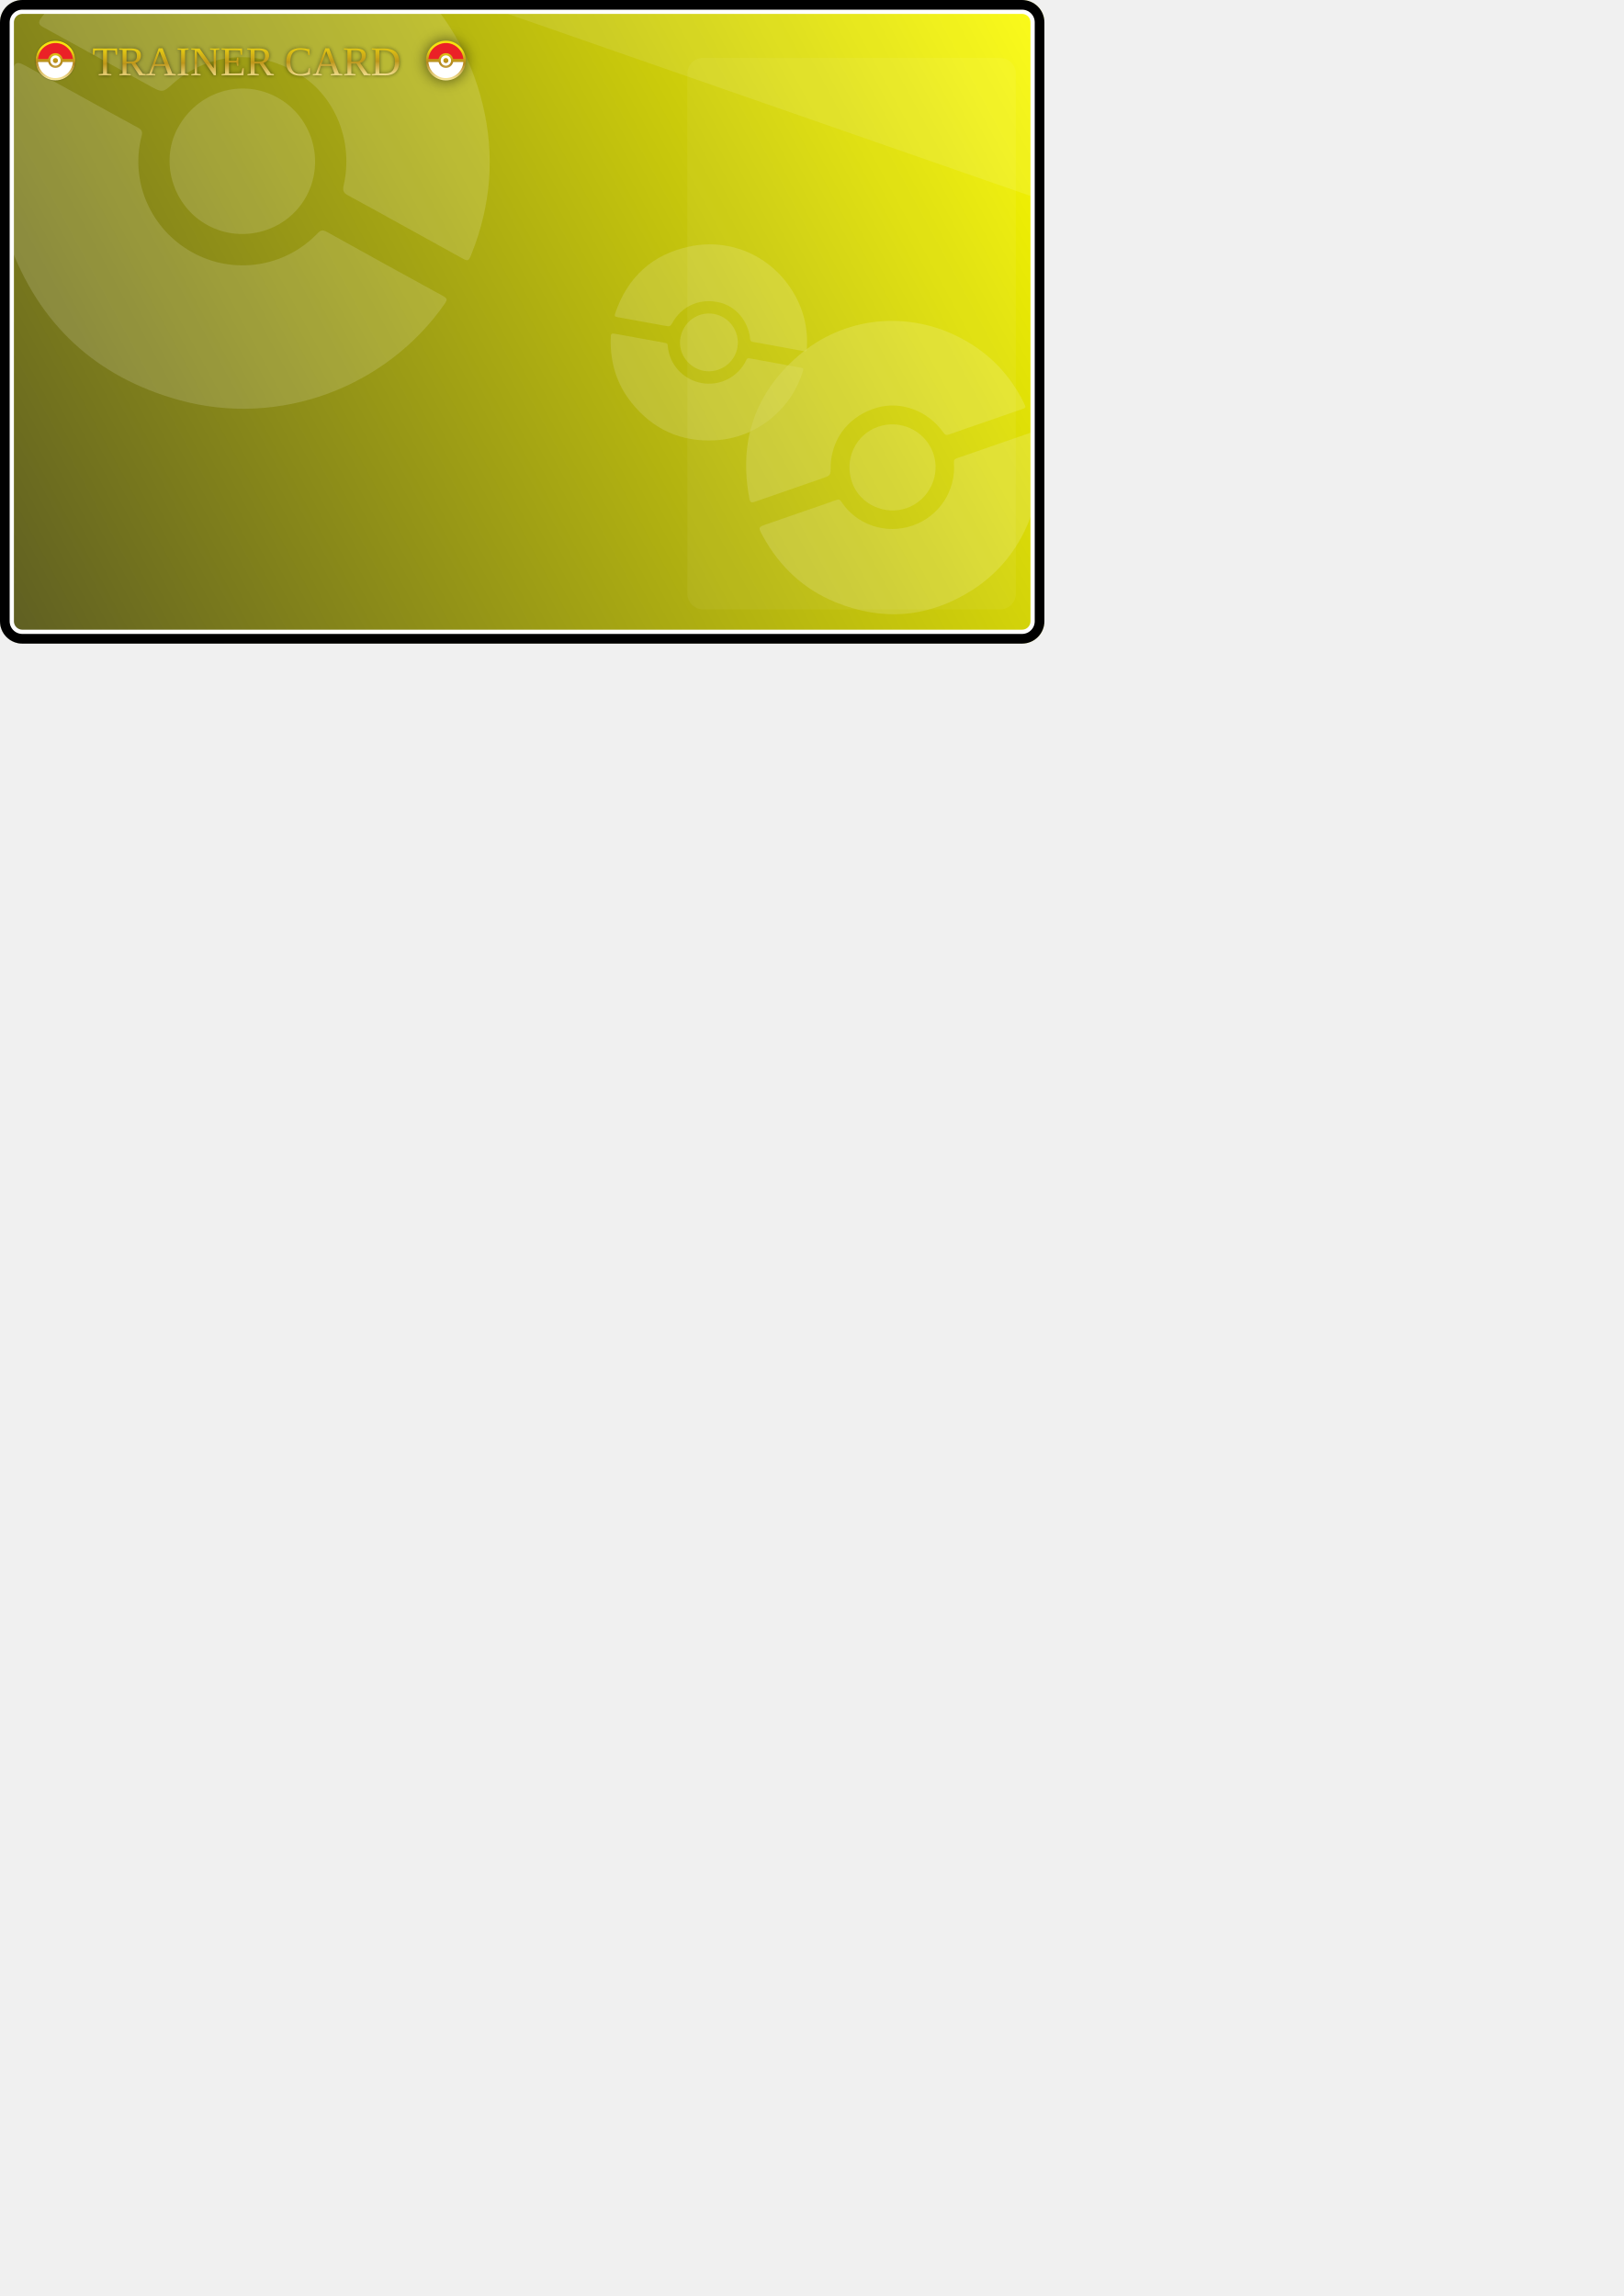
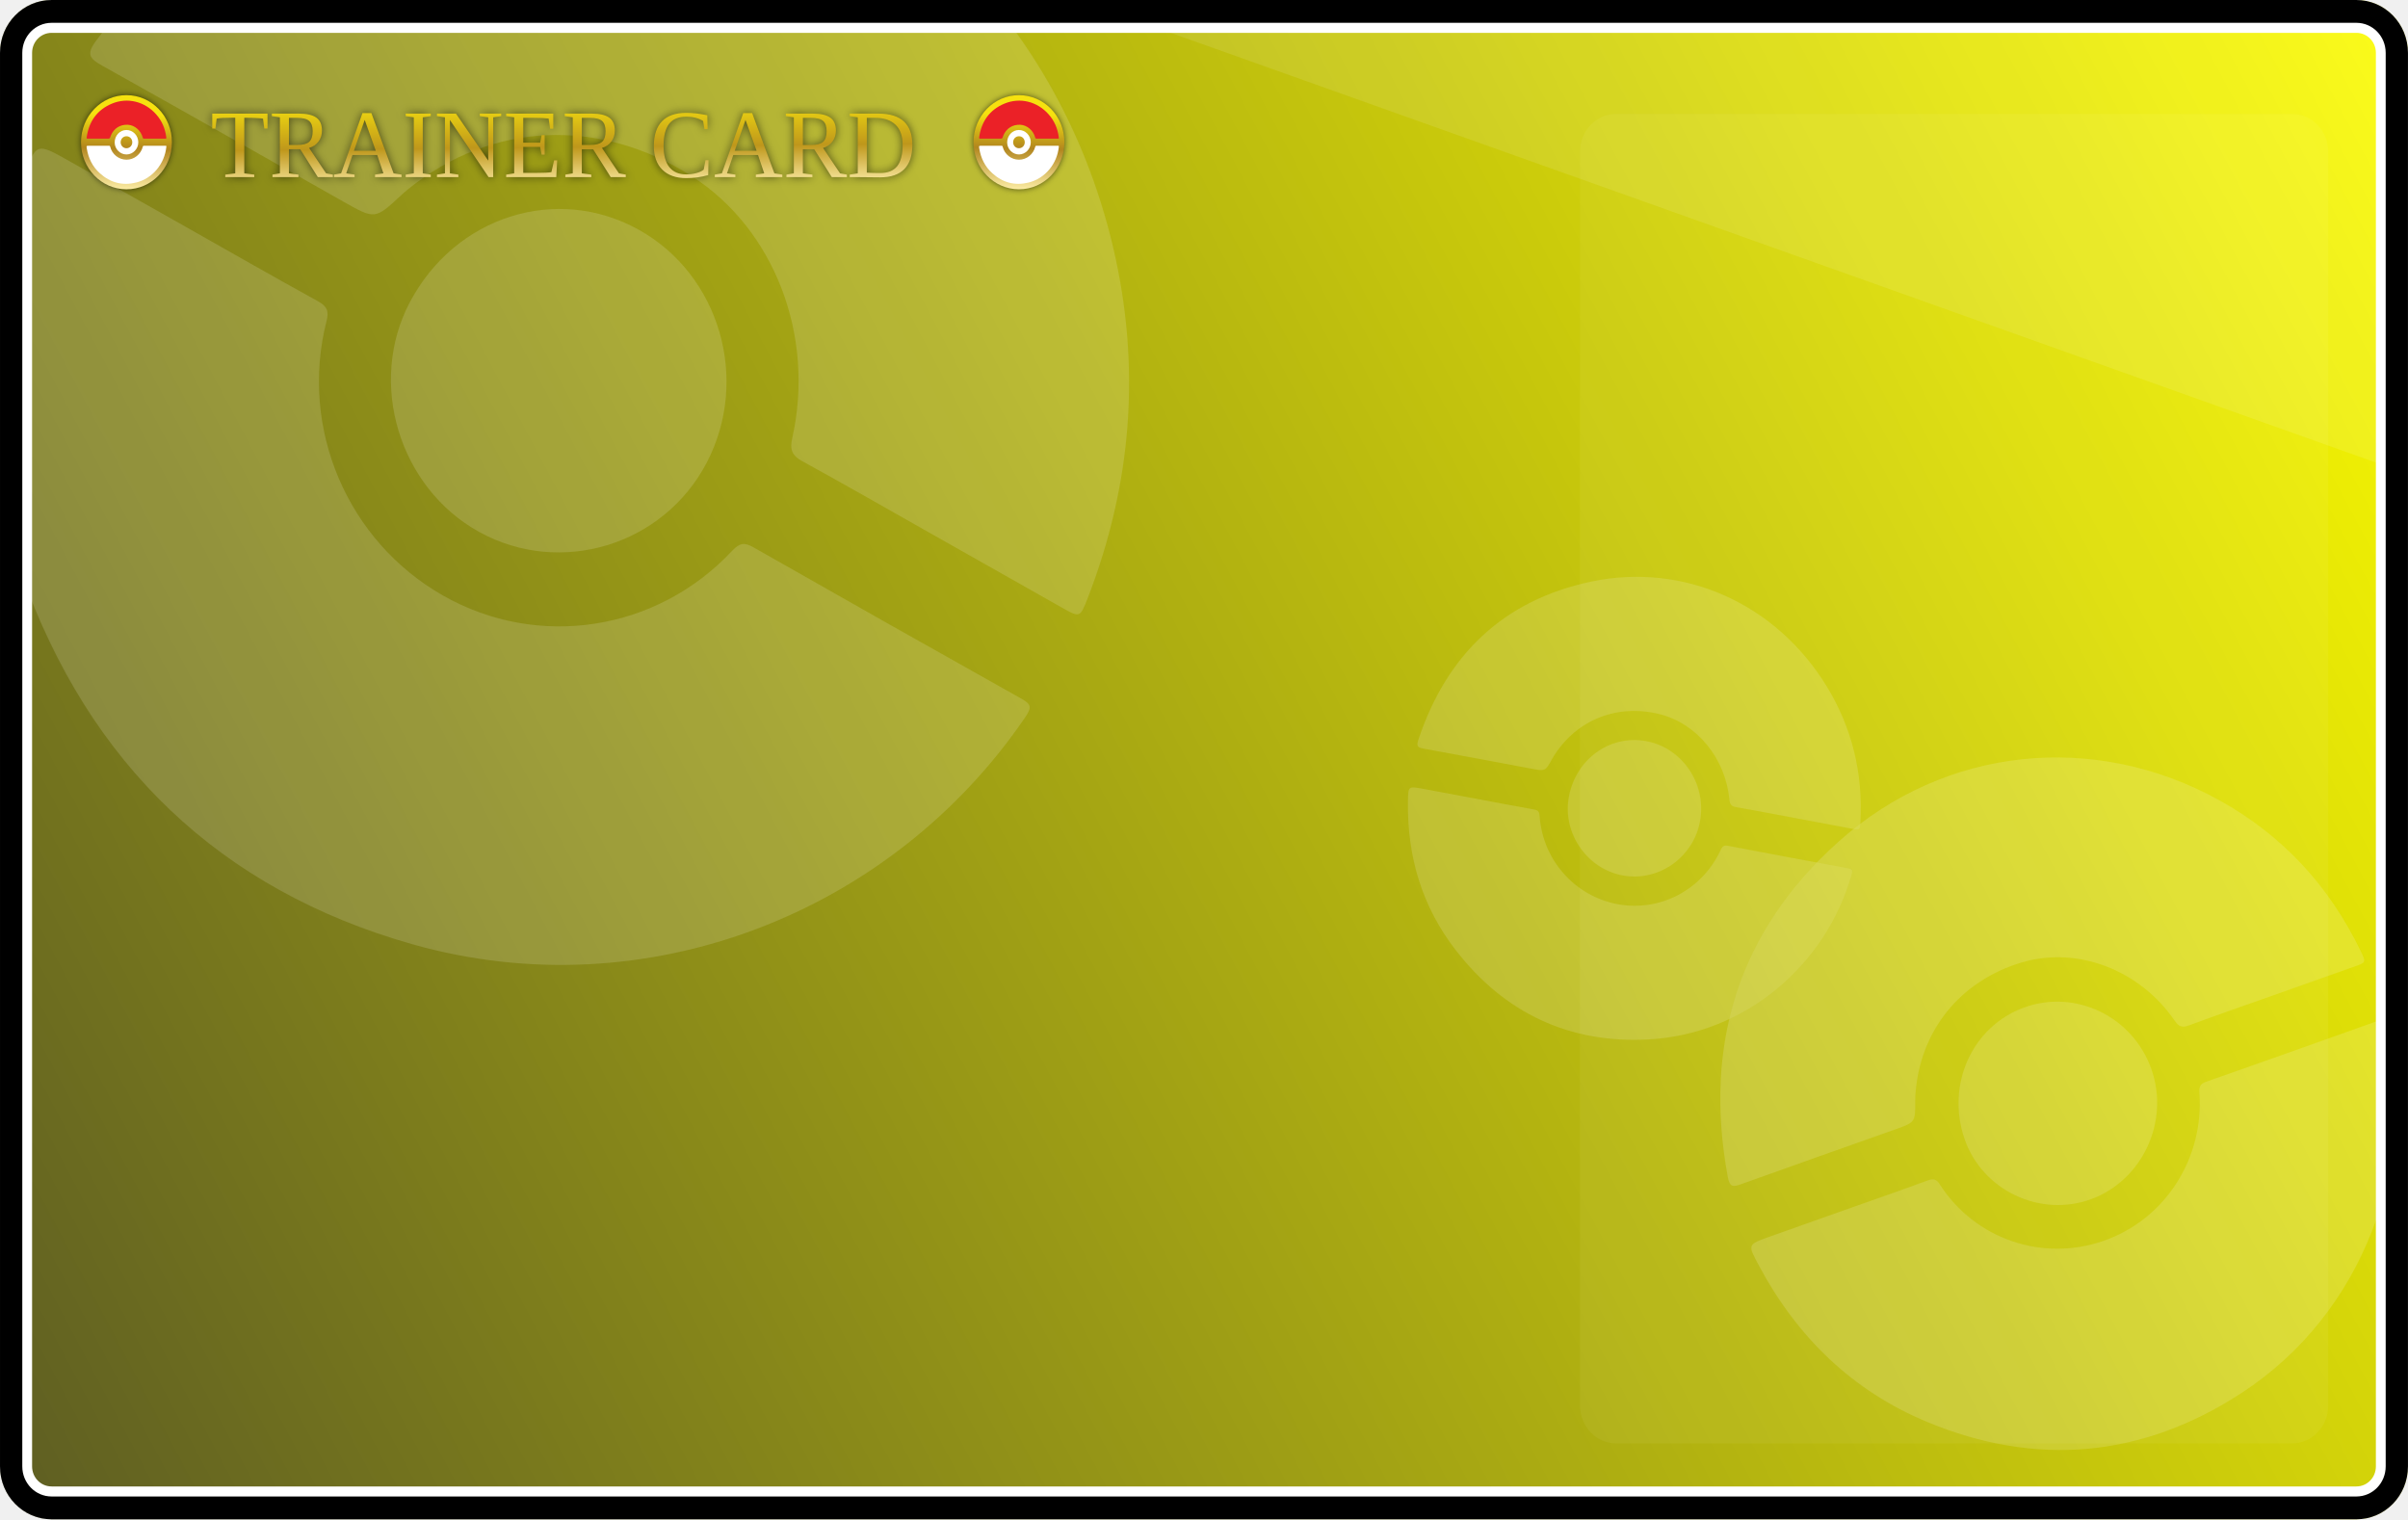
- <svg xmlns="http://www.w3.org/2000/svg" xmlns:xlink="http://www.w3.org/1999/xlink" width="210mm" height="297mm" viewBox="0 0 210 297" version="1.1" id="svg970" xml:space="preserve">
+ <svg xmlns="http://www.w3.org/2000/svg" xmlns:xlink="http://www.w3.org/1999/xlink" width="634" height="400" viewBox="0 0 167.746 105.833" version="1.1" id="svg970" xml:space="preserve">
  <defs id="defs967">
    <linearGradient id="linearGradient25363">
      <stop style="stop-color:#000000;stop-opacity:1;" offset="0" id="stop25361" />
    </linearGradient>
    <linearGradient id="linearGradient19835">
      <stop style="stop-color:#f6e20f;stop-opacity:1;" offset="0" id="stop19831" />
      <stop style="stop-color:#bf971b;stop-opacity:1;" offset="0.564" id="stop21012" />
      <stop style="stop-color:#f8e79e;stop-opacity:1;" offset="1" id="stop19833" />
    </linearGradient>
    <rect x="44.548" y="20.506" width="161.927" height="45.608" id="rect19270" />
    <linearGradient id="linearGradient11449">
      <stop style="stop-color:#fff1aa;stop-opacity:1;" offset="0" id="stop11445" />
      <stop style="stop-color:#b2861e;stop-opacity:1;" offset="0.434" id="stop11457" />
      <stop style="stop-color:#f6e20f;stop-opacity:1;" offset="0.778" id="stop11447" />
    </linearGradient>
    <linearGradient id="linearGradient10378">
      <stop style="stop-color:#2d2d2d;stop-opacity:1;" offset="0" id="stop10374" />
      <stop style="stop-color:#ffff00;stop-opacity:1;" offset="1" id="stop10376" />
    </linearGradient>
    <clipPath clipPathUnits="userSpaceOnUse" id="clipPath2619">
      <path style="display:inline;opacity:1;fill:#000000;fill-opacity:0;stroke:#000000;stroke-width:0;stroke-linejoin:round;stroke-dasharray:none;stroke-opacity:1" xlink:href="#rect1572" id="path2621" d="m 40.123,56.496 c -1.607,0 -2.9,1.294 -2.9,2.9 v 77.455 c 0,1.607 1.294,2.9 2.9,2.9 H 169.402 c 1.607,0 2.898,-1.294 2.898,-2.9 V 59.396 c 0,-1.607 -1.292,-2.9 -2.898,-2.9 z" />
    </clipPath>
    <clipPath clipPathUnits="userSpaceOnUse" id="clipPath2626">
      <path style="display:inline;opacity:1;fill:#000000;fill-opacity:0;stroke:#000000;stroke-width:0;stroke-linejoin:round;stroke-dasharray:none;stroke-opacity:1" xlink:href="#rect1572" id="path2628" d="m 40.123,56.496 c -1.607,0 -2.9,1.294 -2.9,2.9 v 77.455 c 0,1.607 1.294,2.9 2.9,2.9 H 169.402 c 1.607,0 2.898,-1.294 2.898,-2.9 V 59.396 c 0,-1.607 -1.292,-2.9 -2.898,-2.9 z" transform="matrix(12.55183,0,0,12.55183,-405.5341,-516.601)" />
    </clipPath>
    <clipPath clipPathUnits="userSpaceOnUse" id="clipPath7272">
      <path style="display:inline;opacity:1;fill:#000000;fill-opacity:0;stroke:#000000;stroke-width:0;stroke-linejoin:round;stroke-dasharray:none;stroke-opacity:1" xlink:href="#rect1572" id="path7274" d="m 40.123,56.496 c -1.607,0 -2.9,1.294 -2.9,2.9 v 77.455 c 0,1.607 1.294,2.9 2.9,2.9 H 169.402 c 1.607,0 2.898,-1.294 2.898,-2.9 V 59.396 c 0,-1.607 -1.292,-2.9 -2.898,-2.9 z" />
    </clipPath>
-     <linearGradient xlink:href="#linearGradient10378" id="linearGradient10380" x1="-2.748" y1="166.624" x2="181.523" y2="66.56" gradientUnits="userSpaceOnUse" />
    <clipPath clipPathUnits="userSpaceOnUse" id="clipPath11404">
      <path style="display:inline;opacity:1;fill:#000000;fill-opacity:0;stroke:#000000;stroke-width:0;stroke-linejoin:round;stroke-dasharray:none;stroke-opacity:1" xlink:href="#rect1572" id="path11406" d="m 40.123,56.496 c -1.607,0 -2.9,1.294 -2.9,2.9 v 77.455 c 0,1.607 1.294,2.9 2.9,2.9 H 169.402 c 1.607,0 2.898,-1.294 2.898,-2.9 V 59.396 c 0,-1.607 -1.292,-2.9 -2.898,-2.9 z" transform="rotate(-19.20477)" />
    </clipPath>
    <style id="style11411">.cls-1{fill:#010101;}.cls-2{fill:#fff;}.cls-3{fill:#eb2127;}</style>
    <linearGradient xlink:href="#linearGradient11449" id="linearGradient11451" x1="775.608" y1="1204.161" x2="798.177" y2="248.323" gradientUnits="userSpaceOnUse" spreadMethod="pad" />
    <linearGradient xlink:href="#linearGradient11449" id="linearGradient19211" gradientUnits="userSpaceOnUse" x1="775.608" y1="1204.161" x2="798.177" y2="248.323" spreadMethod="pad" />
    <linearGradient xlink:href="#linearGradient11449" id="linearGradient19213" gradientUnits="userSpaceOnUse" x1="775.608" y1="1204.161" x2="798.177" y2="248.323" spreadMethod="pad" />
    <linearGradient xlink:href="#linearGradient11449" id="linearGradient11451-2" x1="775.608" y1="1204.161" x2="798.177" y2="248.323" gradientUnits="userSpaceOnUse" spreadMethod="pad" />
    <linearGradient xlink:href="#linearGradient19835" id="linearGradient19837" gradientUnits="userSpaceOnUse" x1="104.047" y1="22.097" x2="104.22" y2="39.952" spreadMethod="pad" />
    <rect x="44.548" y="20.506" width="161.927" height="45.608" id="rect25324" />
    <linearGradient xlink:href="#linearGradient25363" id="linearGradient25365" x1="44.488" y1="30.921" x2="193.043" y2="30.921" gradientUnits="userSpaceOnUse" />
-     <filter style="color-interpolation-filters:sRGB;" id="filter25920" x="-0.016" y="-0.159" width="1.032" height="1.317">
+     <filter style="color-interpolation-filters:sRGB" id="filter25920" x="-0.016" y="-0.159" width="1.032" height="1.317">
      <feFlood flood-opacity="0.498" flood-color="rgb(0,0,0)" result="flood" id="feFlood25910" />
      <feComposite in="flood" in2="SourceGraphic" operator="in" result="composite1" id="feComposite25912" />
      <feGaussianBlur in="composite1" stdDeviation="1" result="blur" id="feGaussianBlur25914" />
      <feOffset dx="0" dy="0" result="offset" id="feOffset25916" />
      <feComposite in="SourceGraphic" in2="offset" operator="over" result="composite2" id="feComposite25918" />
    </filter>
-     <filter style="color-interpolation-filters:sRGB;" id="filter26544" x="-0.407" y="-0.408" width="1.815" height="1.816">
+     <filter style="color-interpolation-filters:sRGB" id="filter26544" x="-0.407" y="-0.408" width="1.815" height="1.816">
      <feFlood flood-opacity="0.584" flood-color="rgb(0,0,0)" result="flood" id="feFlood26534" />
      <feComposite in="flood" in2="SourceGraphic" operator="in" result="composite1" id="feComposite26536" />
      <feGaussianBlur in="composite1" stdDeviation="154.517" result="blur" id="feGaussianBlur26538" />
      <feOffset dx="0" dy="0" result="offset" id="feOffset26540" />
      <feComposite in="SourceGraphic" in2="offset" operator="over" result="composite2" id="feComposite26542" />
    </filter>
-     <filter style="color-interpolation-filters:sRGB;" id="filter26556" x="-0.055" y="-0.055" width="1.11" height="1.11">
+     <filter style="color-interpolation-filters:sRGB" id="filter26556" x="-0.055" y="-0.055" width="1.11" height="1.11">
      <feFlood flood-opacity="0.584" flood-color="rgb(0,0,0)" result="flood" id="feFlood26546" />
      <feComposite in="flood" in2="SourceGraphic" operator="in" result="composite1" id="feComposite26548" />
      <feGaussianBlur in="composite1" stdDeviation="20.9" result="blur" id="feGaussianBlur26550" />
      <feOffset dx="0" dy="0" result="offset" id="feOffset26552" />
      <feComposite in="SourceGraphic" in2="offset" operator="over" result="composite2" id="feComposite26554" />
    </filter>
+     <linearGradient xlink:href="#linearGradient10378" id="linearGradient1079" gradientUnits="userSpaceOnUse" x1="-2.748" y1="166.624" x2="181.523" y2="66.56" />
+     <linearGradient xlink:href="#linearGradient11449" id="linearGradient1081" gradientUnits="userSpaceOnUse" x1="775.608" y1="1204.161" x2="798.177" y2="248.323" spreadMethod="pad" />
+     <linearGradient xlink:href="#linearGradient11449" id="linearGradient1083" gradientUnits="userSpaceOnUse" x1="775.608" y1="1204.161" x2="798.177" y2="248.323" spreadMethod="pad" />
+     <filter style="color-interpolation-filters:sRGB;" id="filter1696" x="-0.081" y="-0.082" width="1.163" height="1.163">
+       <feFlood flood-opacity="0.584" flood-color="rgb(0,0,0)" result="flood" id="feFlood1686" />
+       <feComposite in="flood" in2="SourceGraphic" operator="in" result="composite1" id="feComposite1688" />
+       <feGaussianBlur in="composite1" stdDeviation="30.9" result="blur" id="feGaussianBlur1690" />
+       <feOffset dx="0" dy="0" result="offset" id="feOffset1692" />
+       <feComposite in="SourceGraphic" in2="offset" operator="over" result="composite2" id="feComposite1694" />
+     </filter>
+     <filter style="color-interpolation-filters:sRGB;" id="filter2072" x="-0.079" y="-0.079" width="1.158" height="1.158">
+       <feFlood flood-opacity="0.584" flood-color="rgb(0,0,0)" result="flood" id="feFlood2062" />
+       <feComposite in="flood" in2="SourceGraphic" operator="in" result="composite1" id="feComposite2064" />
+       <feGaussianBlur in="composite1" stdDeviation="30" result="blur" id="feGaussianBlur2066" />
+       <feOffset dx="0" dy="0" result="offset" id="feOffset2068" />
+       <feComposite in="SourceGraphic" in2="offset" operator="over" result="composite2" id="feComposite2070" />
+     </filter>
+     <filter style="color-interpolation-filters:sRGB;" id="filter2156" x="-0.016" y="-0.159" width="1.032" height="1.317">
+       <feFlood flood-opacity="0.584" flood-color="rgb(0,0,0)" result="flood" id="feFlood2146" />
+       <feComposite in="flood" in2="SourceGraphic" operator="in" result="composite1" id="feComposite2148" />
+       <feGaussianBlur in="composite1" stdDeviation="1" result="blur" id="feGaussianBlur2150" />
+       <feOffset dx="0" dy="0" result="offset" id="feOffset2152" />
+       <feComposite in="SourceGraphic" in2="offset" operator="over" result="composite2" id="feComposite2154" />
+     </filter>
+     <filter style="color-interpolation-filters:sRGB;" id="filter2312" x="-0.079" y="-0.079" width="1.158" height="1.158">
+       <feFlood flood-opacity="0.584" flood-color="rgb(0,0,0)" result="flood" id="feFlood2302" />
+       <feComposite in="flood" in2="SourceGraphic" operator="in" result="composite1" id="feComposite2304" />
+       <feGaussianBlur in="composite1" stdDeviation="30" result="blur" id="feGaussianBlur2306" />
+       <feOffset dx="0" dy="0" result="offset" id="feOffset2308" />
+       <feComposite in="SourceGraphic" in2="offset" operator="over" result="composite2" id="feComposite2310" />
+     </filter>
+     <filter style="color-interpolation-filters:sRGB;" id="filter5565" x="-0.049" y="-0.05" width="1.098" height="1.1">
+       <feFlood flood-opacity="1" flood-color="rgb(0,0,0)" result="flood" id="feFlood5555" />
+       <feComposite in="flood" in2="SourceGraphic" operator="in" result="composite1" id="feComposite5557" />
+       <feGaussianBlur in="composite1" stdDeviation="5" result="blur" id="feGaussianBlur5559" />
+       <feOffset dx="0" dy="0" result="offset" id="feOffset5561" />
+       <feComposite in="SourceGraphic" in2="offset" operator="over" result="composite2" id="feComposite5563" />
+     </filter>
  </defs>
-   <g id="layer1" transform="translate(-37.22357,-56.49681)" style="display:inline">
+   <g id="layer1" transform="matrix(1.241836,0,0,1.271182,-46.22442,-71.81681)" style="display:inline">
    <g id="layer6">
-       <path style="display:inline;opacity:1;fill:url(#linearGradient10380);fill-opacity:1;stroke:#000000;stroke-width:0;stroke-linejoin:round;stroke-dasharray:none;stroke-opacity:1" xlink:href="#rect1572" id="path7280" d="m 40.123,56.496 c -1.607,0 -2.9,1.294 -2.9,2.9 v 77.455 c 0,1.607 1.294,2.9 2.9,2.9 H 169.402 c 1.607,0 2.898,-1.294 2.898,-2.9 V 59.396 c 0,-1.607 -1.292,-2.9 -2.898,-2.9 z" />
-       <path style="display:none;opacity:1;fill:url(#linearGradient10380);fill-opacity:1;stroke:#000000;stroke-width:0;stroke-linejoin:round;stroke-dasharray:none;stroke-opacity:1" xlink:href="#rect1572" id="path28010" d="m 40.123,56.496 c -1.607,0 -2.9,1.294 -2.9,2.9 v 77.455 c 0,1.607 1.294,2.9 2.9,2.9 H 169.402 c 1.607,0 2.898,-1.294 2.898,-2.9 V 59.396 c 0,-1.607 -1.292,-2.9 -2.898,-2.9 z" />
+       <path style="display:inline;opacity:1;fill:url(#linearGradient1079);fill-opacity:1;stroke:#000000;stroke-width:0;stroke-linejoin:round;stroke-dasharray:none;stroke-opacity:1" xlink:href="#rect1572" id="path7280" d="m 40.123,56.496 c -1.607,0 -2.9,1.294 -2.9,2.9 v 77.455 c 0,1.607 1.294,2.9 2.9,2.9 H 169.402 c 1.607,0 2.898,-1.294 2.898,-2.9 V 59.396 c 0,-1.607 -1.292,-2.9 -2.898,-2.9 z" />
    </g>
    <g id="layer8">
      <rect style="opacity:0.1;fill:#ffffff;fill-opacity:1;stroke:none;stroke-width:3.6;stroke-linejoin:round;stroke-dasharray:none;stroke-opacity:1" id="rect10409" width="96.705" height="42.862" x="100.324" y="-21.659" rx="0" ry="0" transform="rotate(19.20477)" clip-path="url(#clipPath11404)" />
    </g>
    <g id="layer3" style="opacity:0.287">
      <g id="g1037" transform="matrix(0.03158867,-0.0350818,0.0350818,0.03158867,122.3229,118.5708)" style="opacity:0.5">
        <path class="cls-2" d="m 191.651,348.105 c 31.256,17.249 62.42,34.687 93.86,51.603 6.439,3.462 7.964,6.679 6.023,13.923 -19.132,73.62 14.798,151.177 82.127,188.538 a 168.44,168.44 0 0 0 203.538,-30.824 c 5.346,-5.548 8.689,-5.873 15.005,-2.353 q 94.099,52.329 188.545,104.05 c 7.004,3.865 7.61,5.913 2.776,12.851 C 689.746,820.416 516.709,887.637 351.903,841.964 216.951,804.554 124.252,718.435 76.544,586.389 43.989,496.364 46.383,405.74 78.096,315.718 87.031,290.358 86.968,290.347 110.739,303.465 Z" id="path1031" style="fill:#ffffff" />
        <path class="cls-3" d="m 718.429,560.229 c -30.591,-16.882 -61.065,-33.996 -91.865,-50.479 -7.355,-3.933 -8.881,-8.019 -7.038,-16.036 16.195,-70.306 -12.759,-143.655 -70.605,-179.884 -65.165,-40.827 -141.004,-37.518 -199.752,8.711 -1.762,1.392 -3.478,2.866 -5.133,4.375 -18.301,16.605 -18.301,16.605 -40.539,4.332 -56.585,-31.227 -113.09,-62.58 -169.82,-93.545 -8.414,-4.643 -11.673,-7.492 -4.457,-16.988 C 224.407,95.42 350.785,39.067 506.577,57.756 674.499,77.852 805.924,198.522 845.422,362.541 c 19.802,82.234 13.336,163.037 -18.022,241.696 -5.277,13.204 -5.401,13.181 -18.162,6.15 q -45.408,-25.093 -90.808,-50.159 z" id="path1033" style="fill:#ffffff;fill-opacity:1" />
        <path class="cls-2" d="m 398.994,558.356 c -56.423,-30.486 -78.666,-102.668 -48.701,-158.042 32.021,-59.163 103.343,-81.172 161.151,-49.761 56.976,30.974 78.469,103.004 47.81,160.258 -30.443,56.904 -103.103,78.483 -160.26,47.546 z" id="path1035" style="fill:#ffffff" />
      </g>
      <g id="g1029" transform="matrix(0.03000168,-0.01005521,0.01005521,0.03000168,110.6842,91.73216)" style="opacity:0.5">
        <path class="cls-2" d="m 191.651,348.105 c 31.256,17.249 62.42,34.687 93.86,51.603 6.439,3.462 7.964,6.679 6.023,13.923 -19.132,73.62 14.798,151.177 82.127,188.538 a 168.44,168.44 0 0 0 203.538,-30.824 c 5.346,-5.548 8.689,-5.873 15.005,-2.353 q 94.099,52.329 188.545,104.05 c 7.004,3.865 7.61,5.913 2.776,12.851 C 689.746,820.416 516.709,887.637 351.903,841.964 216.951,804.554 124.252,718.435 76.544,586.389 43.989,496.364 46.383,405.74 78.096,315.718 87.031,290.358 86.968,290.347 110.739,303.465 Z" id="path1023" style="fill:#ffffff" />
        <path class="cls-3" d="m 718.429,560.229 c -30.591,-16.882 -61.065,-33.996 -91.865,-50.479 -7.355,-3.933 -8.881,-8.019 -7.038,-16.036 16.195,-70.306 -12.759,-143.655 -70.605,-179.884 -65.165,-40.827 -141.004,-37.518 -199.752,8.711 -1.762,1.392 -3.478,2.866 -5.133,4.375 -18.301,16.605 -18.301,16.605 -40.539,4.332 -56.585,-31.227 -113.09,-62.58 -169.82,-93.545 -8.414,-4.643 -11.673,-7.492 -4.457,-16.988 C 224.407,95.42 350.785,39.067 506.577,57.756 674.499,77.852 805.924,198.522 845.422,362.541 c 19.802,82.234 13.336,163.037 -18.022,241.696 -5.277,13.204 -5.401,13.181 -18.162,6.15 q -45.408,-25.093 -90.808,-50.159 z" id="path1025" style="fill:#ffffff;fill-opacity:1" />
        <path class="cls-2" d="m 398.994,558.356 c -56.423,-30.486 -78.666,-102.668 -48.701,-158.042 32.021,-59.163 103.343,-81.172 161.151,-49.761 56.976,30.974 78.469,103.004 47.81,160.258 -30.443,56.904 -103.103,78.483 -160.26,47.546 z" id="path1027" style="fill:#ffffff" />
      </g>
      <g id="g34" transform="matrix(0.07966965,0,0,0.07966965,32.30876,41.15742)" style="display:inline;opacity:0.5" clip-path="url(#clipPath2626)">
        <path class="cls-2" d="m 191.651,348.105 c 31.256,17.249 62.42,34.687 93.86,51.603 6.439,3.462 7.964,6.679 6.023,13.923 -19.132,73.62 14.798,151.177 82.127,188.538 a 168.44,168.44 0 0 0 203.538,-30.824 c 5.346,-5.548 8.689,-5.873 15.005,-2.353 q 94.099,52.329 188.545,104.05 c 7.004,3.865 7.61,5.913 2.776,12.851 C 689.746,820.416 516.709,887.637 351.903,841.964 216.951,804.554 124.252,718.435 76.544,586.389 43.989,496.364 46.383,405.74 78.096,315.718 87.031,290.358 86.968,290.347 110.739,303.465 Z" id="path17" style="fill:#ffffff" />
        <path class="cls-3" d="m 718.429,560.229 c -30.591,-16.882 -61.065,-33.996 -91.865,-50.479 -7.355,-3.933 -8.881,-8.019 -7.038,-16.036 16.195,-70.306 -12.759,-143.655 -70.605,-179.884 -65.165,-40.827 -141.004,-37.518 -199.752,8.711 -1.762,1.392 -3.478,2.866 -5.133,4.375 -18.301,16.605 -18.301,16.605 -40.539,4.332 -56.585,-31.227 -113.09,-62.58 -169.82,-93.545 -8.414,-4.643 -11.673,-7.492 -4.457,-16.988 C 224.407,95.42 350.785,39.067 506.577,57.756 674.499,77.852 805.924,198.522 845.422,362.541 c 19.802,82.234 13.336,163.037 -18.022,241.696 -5.277,13.204 -5.401,13.181 -18.162,6.15 q -45.408,-25.093 -90.808,-50.159 z" id="path19" style="fill:#ffffff;fill-opacity:1" />
        <path class="cls-2" d="m 398.994,558.356 c -56.423,-30.486 -78.666,-102.668 -48.701,-158.042 32.021,-59.163 103.343,-81.172 161.151,-49.761 56.976,30.974 78.469,103.004 47.81,160.258 -30.443,56.904 -103.103,78.483 -160.26,47.546 z" id="path21" style="fill:#ffffff" />
      </g>
    </g>
-     <g id="layer9" style="display:inline" transform="matrix(0.957291,0,0,0.957291,-0.6595927,3.193746)">
-       <g id="g11436" transform="matrix(0.00590393,0,0,0.00590393,44.37751,61.17786)" style="opacity:1;filter:url(#filter26556)">
-         <path class="cls-1" d="m 337,730 c 0.61,-252 204.75,-455.12 456.36,-454.09 251.82,1 454.28,204.19 453.77,455.38 -0.51,251.19 -204.7,454.42 -455.63,453.56 C 539.59,1184 336.4,980.67 337,730 Z" transform="translate(-337,-275.94)" id="path11417" style="fill:url(#linearGradient11451);fill-opacity:1" />
+     <g id="layer9" style="display:inline" transform="matrix(0.949115,0,0,0.9615535,-0.3526221,2.88419)">
+       <g id="g11436" transform="matrix(0.00590393,0,0,0.00590393,44.37751,61.17786)" style="opacity:1;filter:url(#filter2072)">
+         <path class="cls-1" d="m 337,730 c 0.61,-252 204.75,-455.12 456.36,-454.09 251.82,1 454.28,204.19 453.77,455.38 -0.51,251.19 -204.7,454.42 -455.63,453.56 C 539.59,1184 336.4,980.67 337,730 Z" transform="translate(-337,-275.94)" id="path11417" style="fill:url(#linearGradient1081);fill-opacity:1" />
        <path class="cls-2" d="m 510,764.63 c 35.7,0 71.41,0.21 107.11,-0.17 7.31,-0.08 10.2,2 12,9.28 18.82,73.7 86,125.21 163,125.39 A 168.44,168.44 0 0 0 955.42,773.8 c 2,-7.44 4.77,-9.34 12,-9.31 q 107.67,0.35 215.35,0 c 8,0 9.52,1.5 8.64,9.91 -17.11,163.09 -136.13,305.55 -302.49,345.19 -136.23,32.45 -259,1.84 -364.57,-90.72 -72,-63.09 -113.69,-143.59 -129.42,-237.73 -4.43,-26.52 -4.49,-26.5 22.66,-26.5 z" transform="translate(-337,-275.94)" id="path11419" />
        <path class="cls-3" d="m 1073.7,695.83 c -34.94,0 -69.89,-0.26 -104.82,0.19 -8.34,0.11 -11.65,-2.73 -13.91,-10.64 C 935.18,616 874.39,565.77 806.24,562 c -76.78,-4.26 -141.58,35.28 -170.68,104.14 -0.87,2.07 -1.66,4.19 -2.38,6.31 -8,23.38 -8,23.38 -33.4,23.38 -64.63,0 -129.25,-0.15 -193.88,0.15 -9.61,0 -13.84,-0.92 -12.11,-12.72 22.8,-155.69 106.22,-266.09 251.65,-325 156.73,-63.54 330.1,-21.39 443.93,103.13 57.07,62.43 90.45,136.3 101,220.32 1.76,14.11 1.64,14.15 -12.93,14.16 q -51.88,-0.03 -103.74,-0.04 z" transform="translate(-337,-275.94)" id="path11421" />
        <path class="cls-2" d="m 793.12,848.53 c -64.13,0.57 -118.48,-51.88 -119,-114.84 -0.55,-67.27 51.26,-121 117.05,-121.43 64.85,-0.41 118.47,52.27 119.29,117.21 C 911.3,794 858.11,848 793.12,848.53 Z" transform="translate(-337,-275.94)" id="path11423" />
-         <path class="cls-1" d="m 793.1,672.52 c 32.69,0.37 57.55,26.21 57.15,59.39 -0.39,31.86 -26.4,56.79 -59,56.55 a 57.74,57.74 0 0 1 -57.36,-58.33 c 0.42,-32.78 26.31,-57.98 59.21,-57.61 z" transform="translate(-337,-275.94)" id="path11425" style="font-variation-settings:normal;opacity:1;vector-effect:none;fill:url(#linearGradient11451);fill-opacity:1;stroke-width:1;stroke-linecap:butt;stroke-linejoin:miter;stroke-miterlimit:4;stroke-dasharray:none;stroke-dashoffset:0;stroke-opacity:1;-inkscape-stroke:none;stop-color:#000000;stop-opacity:1" />
+         <path class="cls-1" d="m 793.1,672.52 c 32.69,0.37 57.55,26.21 57.15,59.39 -0.39,31.86 -26.4,56.79 -59,56.55 a 57.74,57.74 0 0 1 -57.36,-58.33 c 0.42,-32.78 26.31,-57.98 59.21,-57.61 z" transform="translate(-337,-275.94)" id="path11425" style="font-variation-settings:normal;opacity:1;vector-effect:none;fill:url(#linearGradient1083);fill-opacity:1;stroke-width:1;stroke-linecap:butt;stroke-linejoin:miter;stroke-miterlimit:4;stroke-dasharray:none;stroke-dashoffset:0;stroke-opacity:1;-inkscape-stroke:none;stop-color:#000000;stop-opacity:1" />
      </g>
-       <g id="g19209" transform="matrix(0.00590393,0,0,0.00590393,97.12633,61.17786)" style="opacity:1;filter:url(#filter26544)">
-         <path class="cls-1" d="m 337,730 c 0.61,-252 204.75,-455.12 456.36,-454.09 251.82,1 454.28,204.19 453.77,455.38 -0.51,251.19 -204.7,454.42 -455.63,453.56 C 539.59,1184 336.4,980.67 337,730 Z" transform="translate(-337,-275.94)" id="path19199" style="fill:url(#linearGradient19211);fill-opacity:1" />
+       <g id="g19209" transform="matrix(0.00590393,0,0,0.00590393,97.12633,61.17786)" style="opacity:1">
+         <path class="cls-1" d="m 337,730 c 0.61,-252 204.75,-455.12 456.36,-454.09 251.82,1 454.28,204.19 453.77,455.38 -0.51,251.19 -204.7,454.42 -455.63,453.56 C 539.59,1184 336.4,980.67 337,730 Z" transform="translate(-337,-275.94)" id="path19199" style="fill:url(#linearGradient19211);fill-opacity:1;filter:url(#filter2312)" />
        <path class="cls-2" d="m 510,764.63 c 35.7,0 71.41,0.21 107.11,-0.17 7.31,-0.08 10.2,2 12,9.28 18.82,73.7 86,125.21 163,125.39 A 168.44,168.44 0 0 0 955.42,773.8 c 2,-7.44 4.77,-9.34 12,-9.31 q 107.67,0.35 215.35,0 c 8,0 9.52,1.5 8.64,9.91 -17.11,163.09 -136.13,305.55 -302.49,345.19 -136.23,32.45 -259,1.84 -364.57,-90.72 -72,-63.09 -113.69,-143.59 -129.42,-237.73 -4.43,-26.52 -4.49,-26.5 22.66,-26.5 z" transform="translate(-337,-275.94)" id="path19201" />
        <path class="cls-3" d="m 1073.7,695.83 c -34.94,0 -69.89,-0.26 -104.82,0.19 -8.34,0.11 -11.65,-2.73 -13.91,-10.64 C 935.18,616 874.39,565.77 806.24,562 c -76.78,-4.26 -141.58,35.28 -170.68,104.14 -0.87,2.07 -1.66,4.19 -2.38,6.31 -8,23.38 -8,23.38 -33.4,23.38 -64.63,0 -129.25,-0.15 -193.88,0.15 -9.61,0 -13.84,-0.92 -12.11,-12.72 22.8,-155.69 106.22,-266.09 251.65,-325 156.73,-63.54 330.1,-21.39 443.93,103.13 57.07,62.43 90.45,136.3 101,220.32 1.76,14.11 1.64,14.15 -12.93,14.16 q -51.88,-0.03 -103.74,-0.04 z" transform="translate(-337,-275.94)" id="path19203" />
        <path class="cls-2" d="m 793.12,848.53 c -64.13,0.57 -118.48,-51.88 -119,-114.84 -0.55,-67.27 51.26,-121 117.05,-121.43 64.85,-0.41 118.47,52.27 119.29,117.21 C 911.3,794 858.11,848 793.12,848.53 Z" transform="translate(-337,-275.94)" id="path19205" />
        <path class="cls-1" d="m 793.1,672.52 c 32.69,0.37 57.55,26.21 57.15,59.39 -0.39,31.86 -26.4,56.79 -59,56.55 a 57.74,57.74 0 0 1 -57.36,-58.33 c 0.42,-32.78 26.31,-57.98 59.21,-57.61 z" transform="translate(-337,-275.94)" id="path19207" style="font-variation-settings:normal;opacity:1;vector-effect:none;fill:url(#linearGradient19213);fill-opacity:1;stroke-width:1;stroke-linecap:butt;stroke-linejoin:miter;stroke-miterlimit:4;stroke-dasharray:none;stroke-dashoffset:0;stroke-opacity:1;-inkscape-stroke:none;stop-color:#000000;stop-opacity:1" />
      </g>
      <g id="layer10" style="font-variation-settings:normal;display:inline;opacity:1;vector-effect:none;fill:url(#linearGradient11451);fill-opacity:1;stroke-width:0.006;stroke-linecap:butt;stroke-linejoin:miter;stroke-miterlimit:4;stroke-dasharray:none;stroke-dashoffset:0;stroke-opacity:1;-inkscape-stroke:none;stop-color:#000000;stop-opacity:1" transform="matrix(1.044614,0,0,1.044614,0.6890204,-3.336233)">
-         <text xml:space="preserve" transform="matrix(0.2711951,0,0,0.2645833,37.06974,56.12263)" id="text19268" style="font-size:20px;font-variation-settings:normal;white-space:pre;shape-inside:url(#rect19270);display:inline;opacity:1;vector-effect:none;fill:url(#linearGradient19837);fill-opacity:1;stroke:none;stroke-width:0.021;stroke-linecap:butt;stroke-linejoin:miter;stroke-miterlimit:4;stroke-dasharray:none;stroke-dashoffset:0;stroke-opacity:1;-inkscape-stroke:none;filter:url(#filter25920);stop-color:#000000;stop-opacity:1">
-           <tspan x="44.547" y="38.201" id="tspan48754">TRAINER CARD</tspan>
+         <text xml:space="preserve" transform="matrix(0.2711951,0,0,0.2645833,37.06974,56.12263)" id="text19268" style="font-size:20px;font-variation-settings:normal;white-space:pre;shape-inside:url(#rect19270);display:inline;opacity:1;vector-effect:none;fill:url(#linearGradient19837);fill-opacity:1;stroke:none;stroke-width:0.021;stroke-linecap:butt;stroke-linejoin:miter;stroke-miterlimit:4;stroke-dasharray:none;stroke-dashoffset:0;stroke-opacity:1;-inkscape-stroke:none;filter:url(#filter2156);stop-color:#000000;stop-opacity:1">
+           <tspan x="44.547" y="38.201" id="tspan20549">TRAINER CARD</tspan>
        </text>
-         <text xml:space="preserve" transform="matrix(0.2711951,0,0,0.2645833,37.06974,56.12263)" id="text25322" style="font-size:20px;font-variation-settings:normal;white-space:pre;shape-inside:url(#rect25324);display:none;opacity:1;fill:#010101;fill-opacity:1;stroke:none;stroke-width:2.262;stroke-linecap:butt;stroke-linejoin:miter;stroke-miterlimit:4;stroke-dasharray:none;stroke-dashoffset:0;stroke-opacity:1;stop-color:#000000;stop-opacity:1" />
      </g>
    </g>
-     <g id="layer4">
-       <rect style="opacity:0.05;fill:#ffffff;fill-opacity:1;stroke:none;stroke-width:0;stroke-linejoin:round;stroke-dasharray:none;stroke-opacity:1" id="rect2688" width="42.482" height="71.338" x="126.124" y="63.988" rx="2.04" ry="2.04" />
+     <g id="layer4" transform="matrix(0.9981611,0,0,0.9994264,0.5279629,1.397621)">
+       <rect style="opacity:0.05;fill:#ffffff;fill-opacity:1;stroke:none;stroke-width:0;stroke-linejoin:round;stroke-dasharray:none;stroke-opacity:1" id="rect2688" width="42.05" height="72.891" x="125.558" y="61.378" rx="2.019" ry="2.084" />
    </g>
    <g id="layer5">
      <path style="display:inline;opacity:1;fill:none;fill-opacity:0;stroke:#ffffff;stroke-width:3.6;stroke-linejoin:round;stroke-dasharray:none;stroke-opacity:1" xlink:href="#rect1572" id="path5394" d="m 40.123,56.496 c -1.607,0 -2.9,1.294 -2.9,2.9 v 77.455 c 0,1.607 1.294,2.9 2.9,2.9 H 169.402 c 1.607,0 2.898,-1.294 2.898,-2.9 V 59.396 c 0,-1.607 -1.292,-2.9 -2.898,-2.9 z" clip-path="url(#clipPath7272)" />
      <path style="display:inline;opacity:1;fill:#000000;fill-opacity:0;stroke:#000000;stroke-width:2.5;stroke-linejoin:round;stroke-dasharray:none;stroke-opacity:1" xlink:href="#rect1572" id="path2252" d="m 40.123,56.496 c -1.607,0 -2.9,1.294 -2.9,2.9 v 77.455 c 0,1.607 1.294,2.9 2.9,2.9 H 169.402 c 1.607,0 2.898,-1.294 2.898,-2.9 V 59.396 c 0,-1.607 -1.292,-2.9 -2.898,-2.9 z" clip-path="url(#clipPath2619)" />
      <rect style="display:inline;opacity:1;fill:#000000;fill-opacity:0;stroke:#000000;stroke-width:0;stroke-linejoin:round;stroke-dasharray:none;stroke-opacity:1" id="rect1572" width="135.078" height="83.254" x="37.224" y="56.497" ry="2.9" rx="2.9" />
    </g>
  </g>
</svg>
